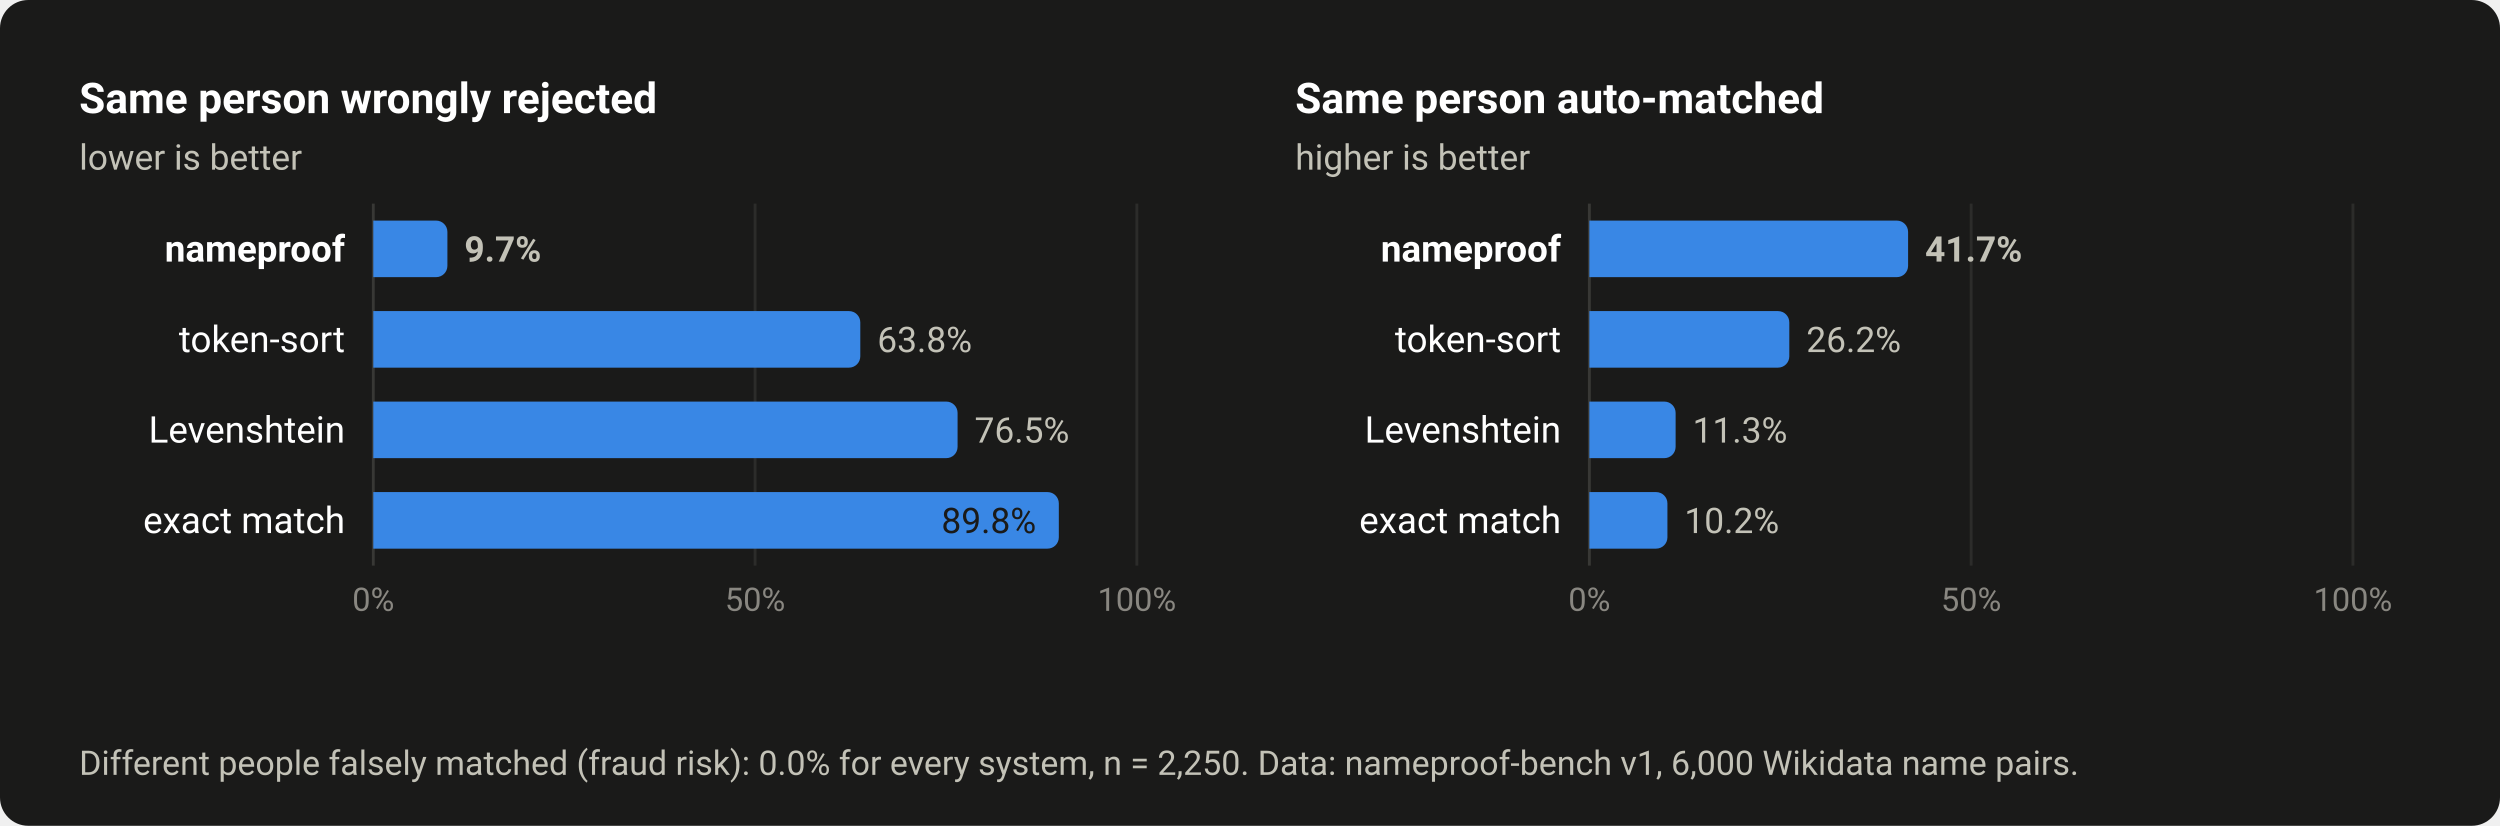
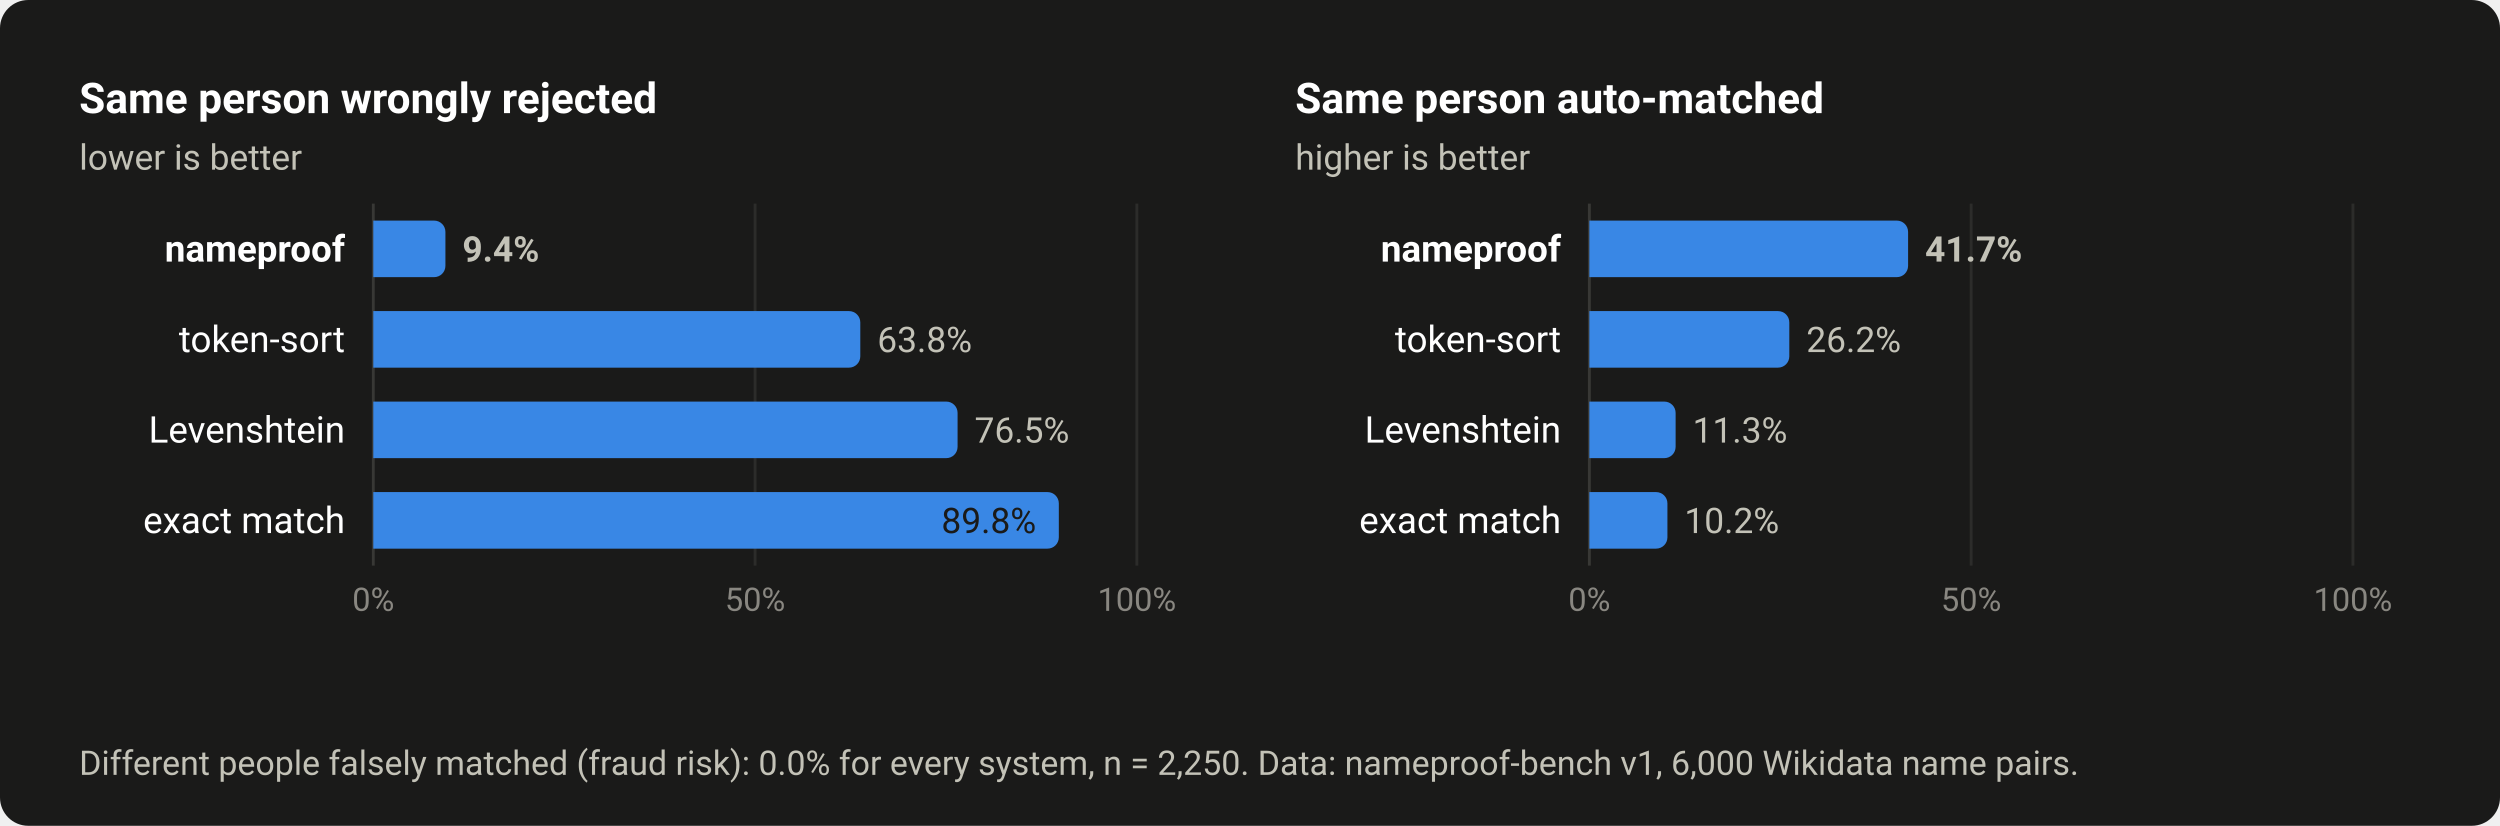
<svg xmlns="http://www.w3.org/2000/svg" width="884" height="292" viewBox="0 0 884 292" font-family="system-ui, -apple-system, 'Segoe UI', Roboto, sans-serif" role="img" aria-labelledby="t d">
  <rect width="884" height="292" rx="10" fill="#1a1a19" />
  <text x="28" y="40" font-size="15" font-weight="600" fill="#ffffff">Same person wrongly rejected</text>
  <text x="28" y="60" font-size="12.5" fill="#c3c2b7">lower is better</text>
  <line x1="132.0" y1="72" x2="132.0" y2="200" stroke="#383835" stroke-width="1" />
  <text x="132.0" y="216" font-size="11.5" text-anchor="middle" fill="#898781">0%</text>
  <line x1="267.0" y1="72" x2="267.0" y2="200" stroke="#2c2c2a" stroke-width="1" />
  <text x="267.0" y="216" font-size="11.5" text-anchor="middle" fill="#898781">50%</text>
  <line x1="402.0" y1="72" x2="402.0" y2="200" stroke="#2c2c2a" stroke-width="1" />
  <text x="402.0" y="216" font-size="11.5" text-anchor="middle" fill="#898781">100%</text>
  <text x="122" y="92.5" font-size="13" font-weight="700" text-anchor="end" fill="#ffffff">nameproof</text>
  <g>
-     <path d="M132.0,78.0 h22.2 a4,4 0 0 1 4,4 v12 a4,4 0 0 1 -4,4 h-22.2 z" fill="#3987e5" />
+     <path d="M132.0,78.0 h21.5 a4,4 0 0 1 4,4 v12 a4,4 0 0 1 -4,4 h-21.5 z" fill="#3987e5" />
  </g>
-   <text x="164.2" y="92.5" font-size="12.5" font-weight="700" text-anchor="start" fill="#c3c2b7">9.7%</text>
+   <text x="163.5" y="92.5" font-size="12.5" font-weight="700" text-anchor="start" fill="#c3c2b7">9.4%</text>
  <text x="122" y="124.5" font-size="13" font-weight="400" text-anchor="end" fill="#ffffff">token-sort</text>
  <g>
    <path d="M132.0,110.0 h168.2 a4,4 0 0 1 4,4 v12 a4,4 0 0 1 -4,4 h-168.2 z" fill="#3987e5" />
  </g>
  <text x="310.2" y="124.5" font-size="12.5" font-weight="400" text-anchor="start" fill="#c3c2b7">63.8%</text>
  <text x="122" y="156.5" font-size="13" font-weight="400" text-anchor="end" fill="#ffffff">Levenshtein</text>
  <g>
    <path d="M132.0,142.0 h202.6 a4,4 0 0 1 4,4 v12 a4,4 0 0 1 -4,4 h-202.6 z" fill="#3987e5" />
  </g>
  <text x="344.6" y="156.5" font-size="12.5" font-weight="400" text-anchor="start" fill="#c3c2b7">76.5%</text>
  <text x="122" y="188.5" font-size="13" font-weight="400" text-anchor="end" fill="#ffffff">exact match</text>
  <g>
    <path d="M132.0,174.0 h238.4 a4,4 0 0 1 4,4 v12 a4,4 0 0 1 -4,4 h-238.4 z" fill="#3987e5" />
  </g>
  <text x="366.4" y="188.5" font-size="12.5" font-weight="400" text-anchor="end" fill="#1a1a19">89.8%</text>
  <text x="458" y="40" font-size="15" font-weight="600" fill="#ffffff">Same person auto-matched</text>
  <text x="458" y="60" font-size="12.5" fill="#c3c2b7">higher is better</text>
  <line x1="562.0" y1="72" x2="562.0" y2="200" stroke="#383835" stroke-width="1" />
  <text x="562.0" y="216" font-size="11.5" text-anchor="middle" fill="#898781">0%</text>
  <line x1="697.0" y1="72" x2="697.0" y2="200" stroke="#2c2c2a" stroke-width="1" />
  <text x="697.0" y="216" font-size="11.5" text-anchor="middle" fill="#898781">50%</text>
  <line x1="832.0" y1="72" x2="832.0" y2="200" stroke="#2c2c2a" stroke-width="1" />
  <text x="832.0" y="216" font-size="11.5" text-anchor="middle" fill="#898781">100%</text>
  <text x="552" y="92.5" font-size="13" font-weight="700" text-anchor="end" fill="#ffffff">nameproof</text>
  <g>
    <path d="M562.0,78.0 h108.7 a4,4 0 0 1 4,4 v12 a4,4 0 0 1 -4,4 h-108.7 z" fill="#3987e5" />
  </g>
  <text x="680.7" y="92.5" font-size="12.5" font-weight="700" text-anchor="start" fill="#c3c2b7">41.7%</text>
  <text x="552" y="124.5" font-size="13" font-weight="400" text-anchor="end" fill="#ffffff">token-sort</text>
  <g>
    <path d="M562.0,110.0 h66.7 a4,4 0 0 1 4,4 v12 a4,4 0 0 1 -4,4 h-66.7 z" fill="#3987e5" />
  </g>
  <text x="638.7" y="124.5" font-size="12.5" font-weight="400" text-anchor="start" fill="#c3c2b7">26.2%</text>
  <text x="552" y="156.5" font-size="13" font-weight="400" text-anchor="end" fill="#ffffff">Levenshtein</text>
  <g>
    <path d="M562.0,142.0 h26.5 a4,4 0 0 1 4,4 v12 a4,4 0 0 1 -4,4 h-26.5 z" fill="#3987e5" />
  </g>
  <text x="598.5" y="156.5" font-size="12.5" font-weight="400" text-anchor="start" fill="#c3c2b7">11.3%</text>
  <text x="552" y="188.5" font-size="13" font-weight="400" text-anchor="end" fill="#ffffff">exact match</text>
  <g>
    <path d="M562.0,174.0 h23.6 a4,4 0 0 1 4,4 v12 a4,4 0 0 1 -4,4 h-23.6 z" fill="#3987e5" />
  </g>
  <text x="595.6" y="188.5" font-size="12.5" font-weight="400" text-anchor="start" fill="#c3c2b7">10.2%</text>
  <text x="28" y="274" font-size="12" fill="#c3c2b7">Different people falsely matched (fraud risk): 0.0% for every system, n = 2,250. Data: nameproof-bench v1, 6,000 Wikidata name pairs.</text>
</svg>
